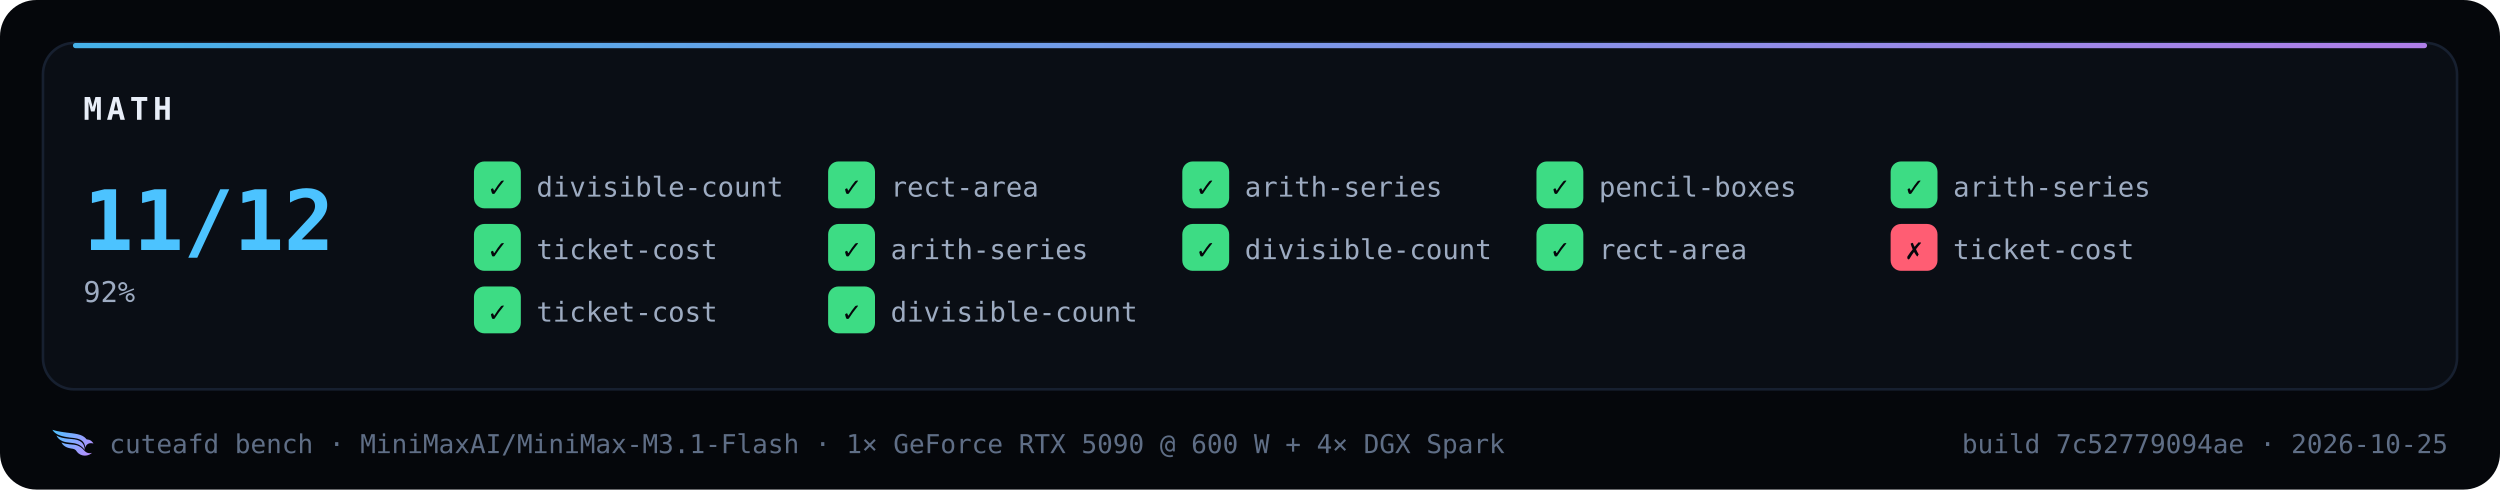
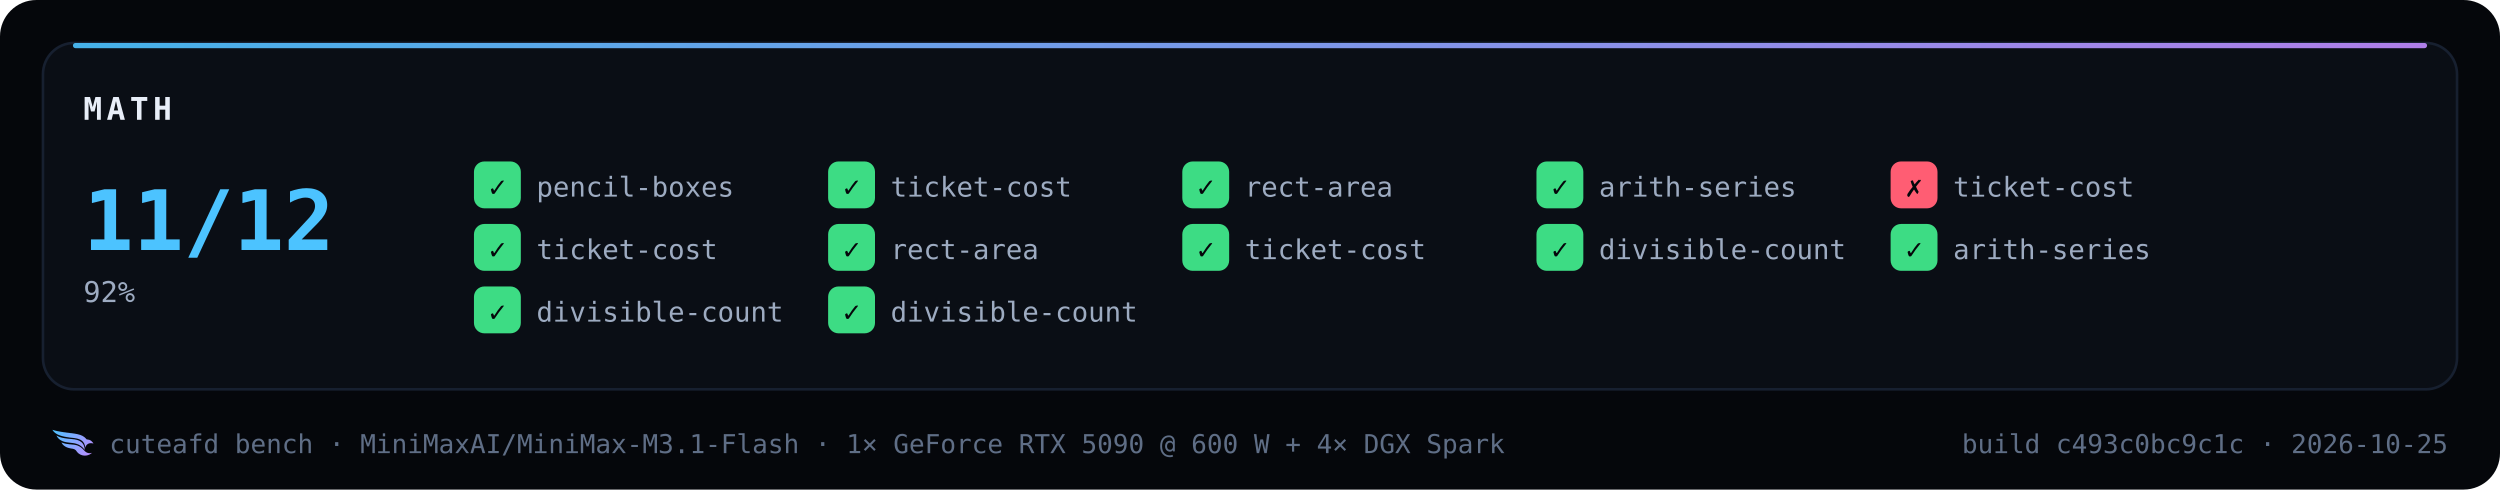
<svg xmlns="http://www.w3.org/2000/svg" width="960" height="188" viewBox="0 0 960 188">
  <defs>
    <linearGradient id="accent" x1="0" y1="0" x2="1" y2="0">
      <stop offset="0" stop-color="#4cc3ff" />
      <stop offset="1" stop-color="#c08bff" />
    </linearGradient>
    <pattern id="hazard" width="16" height="16" patternUnits="userSpaceOnUse" patternTransform="rotate(45)">
      <rect width="16" height="16" fill="#120405" />
      <rect width="8" height="16" fill="#ffb547" />
    </pattern>
    <radialGradient id="glow-a" cx="0.12" cy="-0.1" r="0.7">
      <stop offset="0" stop-color="#4cc3ff" stop-opacity="0.10" />
      <stop offset="1" stop-color="#4cc3ff" stop-opacity="0" />
    </radialGradient>
    <radialGradient id="glow-b" cx="1" cy="0" r="0.6">
      <stop offset="0" stop-color="#c08bff" stop-opacity="0.09" />
      <stop offset="1" stop-color="#c08bff" stop-opacity="0" />
    </radialGradient>
  </defs>
  <rect x="0" y="0" width="960" height="188" rx="14" fill="#05070b" />
  <rect x="16.5" y="16.5" width="927" height="133" rx="12" fill="#0a0e15" stroke="#172030" stroke-width="1" />
  <rect x="28" y="16.5" width="904" height="2" rx="1" fill="url(#accent)" opacity="0.9" />
  <text x="32" y="46" font-family="ui-monospace, 'SF Mono', 'JetBrains Mono', 'Cascadia Mono', Menlo, Consolas, 'DejaVu Sans Mono', monospace" font-size="12" fill="#e8eef8" font-weight="600" letter-spacing="1.7">MATH</text>
  <g transform="translate(32,62)">
    <text x="0" y="34" font-family="ui-monospace, 'SF Mono', 'JetBrains Mono', 'Cascadia Mono', Menlo, Consolas, 'DejaVu Sans Mono', monospace" font-size="32" fill="#4cc3ff" font-weight="700">11/12</text>
    <text x="0" y="54" font-family="ui-monospace, 'SF Mono', 'JetBrains Mono', 'Cascadia Mono', Menlo, Consolas, 'DejaVu Sans Mono', monospace" font-size="11" fill="#9dabc1">92%</text>
    <g>
      <rect x="150" y="0" width="18" height="18" rx="4" fill="#3ddc84" />
      <text x="159" y="13.5" font-family="ui-monospace, 'SF Mono', 'JetBrains Mono', 'Cascadia Mono', Menlo, Consolas, 'DejaVu Sans Mono', monospace" font-size="11" fill="#05070b" font-weight="700" text-anchor="middle">✓</text>
-       <text x="174" y="13.5" font-family="ui-monospace, 'SF Mono', 'JetBrains Mono', 'Cascadia Mono', Menlo, Consolas, 'DejaVu Sans Mono', monospace" font-size="10.5" fill="#9dabc1">divisible-count</text>
+       <text x="174" y="13.5" font-family="ui-monospace, 'SF Mono', 'JetBrains Mono', 'Cascadia Mono', Menlo, Consolas, 'DejaVu Sans Mono', monospace" font-size="10.5" fill="#9dabc1">pencil-boxes</text>
    </g>
    <g>
      <rect x="286" y="0" width="18" height="18" rx="4" fill="#3ddc84" />
      <text x="295" y="13.5" font-family="ui-monospace, 'SF Mono', 'JetBrains Mono', 'Cascadia Mono', Menlo, Consolas, 'DejaVu Sans Mono', monospace" font-size="11" fill="#05070b" font-weight="700" text-anchor="middle">✓</text>
-       <text x="310" y="13.5" font-family="ui-monospace, 'SF Mono', 'JetBrains Mono', 'Cascadia Mono', Menlo, Consolas, 'DejaVu Sans Mono', monospace" font-size="10.5" fill="#9dabc1">rect-area</text>
+       <text x="310" y="13.5" font-family="ui-monospace, 'SF Mono', 'JetBrains Mono', 'Cascadia Mono', Menlo, Consolas, 'DejaVu Sans Mono', monospace" font-size="10.5" fill="#9dabc1">ticket-cost</text>
    </g>
    <g>
      <rect x="422" y="0" width="18" height="18" rx="4" fill="#3ddc84" />
      <text x="431" y="13.5" font-family="ui-monospace, 'SF Mono', 'JetBrains Mono', 'Cascadia Mono', Menlo, Consolas, 'DejaVu Sans Mono', monospace" font-size="11" fill="#05070b" font-weight="700" text-anchor="middle">✓</text>
-       <text x="446" y="13.5" font-family="ui-monospace, 'SF Mono', 'JetBrains Mono', 'Cascadia Mono', Menlo, Consolas, 'DejaVu Sans Mono', monospace" font-size="10.5" fill="#9dabc1">arith-series</text>
+       <text x="446" y="13.5" font-family="ui-monospace, 'SF Mono', 'JetBrains Mono', 'Cascadia Mono', Menlo, Consolas, 'DejaVu Sans Mono', monospace" font-size="10.5" fill="#9dabc1">rect-area</text>
    </g>
    <g>
      <rect x="558" y="0" width="18" height="18" rx="4" fill="#3ddc84" />
      <text x="567" y="13.5" font-family="ui-monospace, 'SF Mono', 'JetBrains Mono', 'Cascadia Mono', Menlo, Consolas, 'DejaVu Sans Mono', monospace" font-size="11" fill="#05070b" font-weight="700" text-anchor="middle">✓</text>
-       <text x="582" y="13.5" font-family="ui-monospace, 'SF Mono', 'JetBrains Mono', 'Cascadia Mono', Menlo, Consolas, 'DejaVu Sans Mono', monospace" font-size="10.5" fill="#9dabc1">pencil-boxes</text>
+       <text x="582" y="13.5" font-family="ui-monospace, 'SF Mono', 'JetBrains Mono', 'Cascadia Mono', Menlo, Consolas, 'DejaVu Sans Mono', monospace" font-size="10.5" fill="#9dabc1">arith-series</text>
    </g>
    <g>
-       <rect x="694" y="0" width="18" height="18" rx="4" fill="#3ddc84" />
-       <text x="703" y="13.5" font-family="ui-monospace, 'SF Mono', 'JetBrains Mono', 'Cascadia Mono', Menlo, Consolas, 'DejaVu Sans Mono', monospace" font-size="11" fill="#05070b" font-weight="700" text-anchor="middle">✓</text>
-       <text x="718" y="13.5" font-family="ui-monospace, 'SF Mono', 'JetBrains Mono', 'Cascadia Mono', Menlo, Consolas, 'DejaVu Sans Mono', monospace" font-size="10.5" fill="#9dabc1">arith-series</text>
+       <rect x="694" y="0" width="18" height="18" rx="4" fill="#ff5d73" />
+       <text x="703" y="13.5" font-family="ui-monospace, 'SF Mono', 'JetBrains Mono', 'Cascadia Mono', Menlo, Consolas, 'DejaVu Sans Mono', monospace" font-size="11" fill="#05070b" font-weight="700" text-anchor="middle">✗</text>
+       <text x="718" y="13.5" font-family="ui-monospace, 'SF Mono', 'JetBrains Mono', 'Cascadia Mono', Menlo, Consolas, 'DejaVu Sans Mono', monospace" font-size="10.5" fill="#9dabc1">ticket-cost</text>
    </g>
    <g>
      <rect x="150" y="24" width="18" height="18" rx="4" fill="#3ddc84" />
      <text x="159" y="37.5" font-family="ui-monospace, 'SF Mono', 'JetBrains Mono', 'Cascadia Mono', Menlo, Consolas, 'DejaVu Sans Mono', monospace" font-size="11" fill="#05070b" font-weight="700" text-anchor="middle">✓</text>
      <text x="174" y="37.5" font-family="ui-monospace, 'SF Mono', 'JetBrains Mono', 'Cascadia Mono', Menlo, Consolas, 'DejaVu Sans Mono', monospace" font-size="10.5" fill="#9dabc1">ticket-cost</text>
    </g>
    <g>
      <rect x="286" y="24" width="18" height="18" rx="4" fill="#3ddc84" />
      <text x="295" y="37.5" font-family="ui-monospace, 'SF Mono', 'JetBrains Mono', 'Cascadia Mono', Menlo, Consolas, 'DejaVu Sans Mono', monospace" font-size="11" fill="#05070b" font-weight="700" text-anchor="middle">✓</text>
-       <text x="310" y="37.5" font-family="ui-monospace, 'SF Mono', 'JetBrains Mono', 'Cascadia Mono', Menlo, Consolas, 'DejaVu Sans Mono', monospace" font-size="10.5" fill="#9dabc1">arith-series</text>
+       <text x="310" y="37.5" font-family="ui-monospace, 'SF Mono', 'JetBrains Mono', 'Cascadia Mono', Menlo, Consolas, 'DejaVu Sans Mono', monospace" font-size="10.5" fill="#9dabc1">rect-area</text>
    </g>
    <g>
      <rect x="422" y="24" width="18" height="18" rx="4" fill="#3ddc84" />
      <text x="431" y="37.5" font-family="ui-monospace, 'SF Mono', 'JetBrains Mono', 'Cascadia Mono', Menlo, Consolas, 'DejaVu Sans Mono', monospace" font-size="11" fill="#05070b" font-weight="700" text-anchor="middle">✓</text>
-       <text x="446" y="37.5" font-family="ui-monospace, 'SF Mono', 'JetBrains Mono', 'Cascadia Mono', Menlo, Consolas, 'DejaVu Sans Mono', monospace" font-size="10.5" fill="#9dabc1">divisible-count</text>
+       <text x="446" y="37.5" font-family="ui-monospace, 'SF Mono', 'JetBrains Mono', 'Cascadia Mono', Menlo, Consolas, 'DejaVu Sans Mono', monospace" font-size="10.5" fill="#9dabc1">ticket-cost</text>
    </g>
    <g>
      <rect x="558" y="24" width="18" height="18" rx="4" fill="#3ddc84" />
      <text x="567" y="37.5" font-family="ui-monospace, 'SF Mono', 'JetBrains Mono', 'Cascadia Mono', Menlo, Consolas, 'DejaVu Sans Mono', monospace" font-size="11" fill="#05070b" font-weight="700" text-anchor="middle">✓</text>
-       <text x="582" y="37.5" font-family="ui-monospace, 'SF Mono', 'JetBrains Mono', 'Cascadia Mono', Menlo, Consolas, 'DejaVu Sans Mono', monospace" font-size="10.5" fill="#9dabc1">rect-area</text>
+       <text x="582" y="37.5" font-family="ui-monospace, 'SF Mono', 'JetBrains Mono', 'Cascadia Mono', Menlo, Consolas, 'DejaVu Sans Mono', monospace" font-size="10.5" fill="#9dabc1">divisible-count</text>
    </g>
    <g>
-       <rect x="694" y="24" width="18" height="18" rx="4" fill="#ff5d73" />
-       <text x="703" y="37.5" font-family="ui-monospace, 'SF Mono', 'JetBrains Mono', 'Cascadia Mono', Menlo, Consolas, 'DejaVu Sans Mono', monospace" font-size="11" fill="#05070b" font-weight="700" text-anchor="middle">✗</text>
-       <text x="718" y="37.5" font-family="ui-monospace, 'SF Mono', 'JetBrains Mono', 'Cascadia Mono', Menlo, Consolas, 'DejaVu Sans Mono', monospace" font-size="10.5" fill="#9dabc1">ticket-cost</text>
+       <rect x="694" y="24" width="18" height="18" rx="4" fill="#3ddc84" />
+       <text x="703" y="37.5" font-family="ui-monospace, 'SF Mono', 'JetBrains Mono', 'Cascadia Mono', Menlo, Consolas, 'DejaVu Sans Mono', monospace" font-size="11" fill="#05070b" font-weight="700" text-anchor="middle">✓</text>
+       <text x="718" y="37.5" font-family="ui-monospace, 'SF Mono', 'JetBrains Mono', 'Cascadia Mono', Menlo, Consolas, 'DejaVu Sans Mono', monospace" font-size="10.5" fill="#9dabc1">arith-series</text>
    </g>
    <g>
      <rect x="150" y="48" width="18" height="18" rx="4" fill="#3ddc84" />
      <text x="159" y="61.5" font-family="ui-monospace, 'SF Mono', 'JetBrains Mono', 'Cascadia Mono', Menlo, Consolas, 'DejaVu Sans Mono', monospace" font-size="11" fill="#05070b" font-weight="700" text-anchor="middle">✓</text>
-       <text x="174" y="61.5" font-family="ui-monospace, 'SF Mono', 'JetBrains Mono', 'Cascadia Mono', Menlo, Consolas, 'DejaVu Sans Mono', monospace" font-size="10.5" fill="#9dabc1">ticket-cost</text>
+       <text x="174" y="61.5" font-family="ui-monospace, 'SF Mono', 'JetBrains Mono', 'Cascadia Mono', Menlo, Consolas, 'DejaVu Sans Mono', monospace" font-size="10.5" fill="#9dabc1">divisible-count</text>
    </g>
    <g>
      <rect x="286" y="48" width="18" height="18" rx="4" fill="#3ddc84" />
      <text x="295" y="61.5" font-family="ui-monospace, 'SF Mono', 'JetBrains Mono', 'Cascadia Mono', Menlo, Consolas, 'DejaVu Sans Mono', monospace" font-size="11" fill="#05070b" font-weight="700" text-anchor="middle">✓</text>
      <text x="310" y="61.5" font-family="ui-monospace, 'SF Mono', 'JetBrains Mono', 'Cascadia Mono', Menlo, Consolas, 'DejaVu Sans Mono', monospace" font-size="10.5" fill="#9dabc1">divisible-count</text>
    </g>
  </g>
  <svg x="20" y="162" width="16" height="16" viewBox="95 32 720 720" preserveAspectRatio="xMinYMid meet">
    <defs>
      <linearGradient id="cuteafd-swift" x1="101" y1="169" x2="808" y2="615" gradientUnits="userSpaceOnUse">
        <stop offset="0" stop-color="#4cc3ff" />
        <stop offset="1" stop-color="#c08bff" />
      </linearGradient>
    </defs>
    <path fill="url(#cuteafd-swift)" fill-rule="evenodd" d="M101 169L115 173 115 174 119 174 125 177 141 180 144 182 166 186 166 187 170 187 170 188 174 188 174 189 178 189 182 191 213 196 213 197 225 198 225 199 230 199 230 200 236 200 236 201 242 201 242 202 248 202 248 203 254 203 254 204 272 206 272 207 278 207 278 208 284 208 284 209 328 214 328 215 334 215 334 216 342 216 342 217 359 218 359 219 382 221 382 222 405 224 405 225 447 229 447 230 468 232 468 233 474 233 474 234 480 234 480 235 486 235 486 236 493 236 493 237 504 238 504 239 529 243 533 245 543 246 546 248 565 252 565 253 589 260 591 262 594 262 598 265 601 265 607 269 610 269 624 276 625 278 631 280 632 282 636 283 641 288 643 288 644 290 652 294 680 320 680 322 690 331 692 335 714 337 714 338 720 338 724 340 737 342 737 343 740 343 742 345 745 345 747 347 750 347 756 350 760 354 770 359 784 373 784 375 788 377 798 387 798 389 803 394 808 404 808 407 804 405 787 402 787 401 780 401 780 400 753 400 753 401 747 401 747 402 734 404 734 405 731 405 729 407 726 407 714 413 713 415 705 419 703 422 701 422 691 432 691 434 687 437 687 439 684 441 684 443 682 444 680 450 678 451 675 457 675 460 673 462 670 475 668 478 662 441 661 441 659 431 655 423 653 414 648 404 646 403 644 397 642 396 641 392 639 391 635 383 631 380 631 378 613 360 611 360 601 351 589 345 588 343 574 336 561 332 559 330 556 330 556 329 553 329 553 328 550 328 544 325 536 324 533 322 521 320 521 319 516 319 516 318 511 318 511 317 506 317 506 316 501 316 501 315 495 315 495 314 482 313 482 312 475 312 475 311 399 303 399 302 392 302 392 301 385 301 385 300 363 298 363 297 347 295 347 294 340 294 340 293 329 292 329 291 304 287 300 285 295 285 295 284 275 280 273 278 253 274 253 273 232 267 230 265 216 261 212 258 206 257 202 254 199 254 187 248 186 246 169 238 168 236 160 232 158 229 150 225 141 216 139 216 133 209 131 209 128 206 128 204 120 197 120 195 115 191 115 189 112 187 110 182 107 180 107 178 105 177ZM172 268L209 287 212 287 214 289 220 290 230 295 243 298 249 301 253 301 256 303 260 303 263 305 273 306 273 307 301 312 301 313 308 313 308 314 347 319 347 320 365 321 365 322 372 322 372 323 392 324 392 325 401 325 401 326 433 328 433 329 444 329 444 330 490 335 494 337 499 337 499 338 521 342 524 344 528 344 528 345 540 348 542 350 551 352 555 355 558 355 578 365 579 367 581 367 582 369 584 369 585 371 593 375 595 378 597 378 599 381 601 381 620 400 620 402 624 405 624 407 627 409 632 419 636 423 642 435 642 438 644 440 645 446 647 448 650 461 651 461 651 465 652 465 652 469 654 472 660 517 652 509 652 507 645 501 645 499 641 496 641 494 627 481 627 479 619 471 617 471 611 464 609 464 605 459 603 459 599 454 597 454 590 447 588 447 587 445 585 445 584 443 582 443 575 437 567 434 566 432 546 422 538 420 536 418 530 417 528 415 525 415 525 414 522 414 522 413 519 413 519 412 516 412 510 409 506 409 506 408 502 408 502 407 498 407 498 406 494 406 494 405 490 405 486 403 464 400 464 399 393 391 393 390 374 389 374 388 360 387 360 386 347 385 347 384 342 384 342 383 326 381 326 380 306 376 303 374 299 374 299 373 287 370 285 368 282 368 282 367 279 367 272 363 267 362 266 360 246 351 245 349 243 349 242 347 234 343 232 340 227 338 217 328 215 328 201 314 201 312 194 306 194 304 191 302 189 297 183 291 182 287 180 286 178 280 176 279 172 271ZM258 387L268 390 270 392 273 392 277 395 295 400 295 401 299 401 302 403 306 403 306 404 310 404 310 405 314 405 314 406 318 406 318 407 322 407 326 409 341 411 341 412 354 413 354 414 366 415 366 416 374 416 374 417 382 417 382 418 390 418 390 419 433 422 433 423 446 423 446 424 481 427 481 428 487 428 487 429 493 429 493 430 497 430 501 432 511 433 514 435 518 435 521 437 531 439 533 441 539 442 554 450 561 452 562 454 572 458 573 460 580 463 581 465 583 465 584 467 592 471 594 474 596 474 599 478 601 478 604 482 606 482 615 492 617 492 665 542 667 542 671 547 673 547 675 550 677 550 678 552 680 552 687 558 691 559 692 561 698 564 704 565 706 567 712 568 712 569 725 571 725 572 734 572 734 573 761 572 761 571 767 571 767 570 780 568 783 566 784 568 782 568 773 577 771 577 769 580 767 580 760 586 756 587 755 589 751 590 750 592 734 600 731 600 727 603 724 603 722 605 712 607 712 608 702 610 702 611 686 613 686 614 674 614 674 615 648 615 648 614 627 612 627 611 623 611 623 610 619 610 616 608 603 605 601 603 598 603 596 601 593 601 591 599 588 599 578 594 577 592 571 590 570 588 568 588 567 586 565 586 564 584 556 580 554 577 552 577 550 574 548 574 526 551 526 549 522 546 522 544 517 539 517 537 513 534 510 528 499 517 497 517 494 513 485 509 484 507 476 503 473 503 471 501 467 501 467 500 456 498 456 497 423 492 423 491 418 491 418 490 412 490 412 489 402 488 402 487 393 486 393 485 381 483 378 481 374 481 374 480 362 477 360 475 354 474 345 469 342 469 332 464 331 462 325 460 324 458 320 457 319 455 311 451 309 448 304 446 300 441 298 441 279 422 279 420 274 416 274 414 271 412 270 408 264 401Z" />
  </svg>
  <text x="42" y="174" font-family="ui-monospace, 'SF Mono', 'JetBrains Mono', 'Cascadia Mono', Menlo, Consolas, 'DejaVu Sans Mono', monospace" font-size="10" fill="#5f6e86">cuteafd bench · MiniMaxAI/MiniMax-M3.1-Flash · 1× GeForce RTX 5090 @ 600 W + 4× DGX Spark</text>
-   <text x="940" y="174" font-family="ui-monospace, 'SF Mono', 'JetBrains Mono', 'Cascadia Mono', Menlo, Consolas, 'DejaVu Sans Mono', monospace" font-size="10" fill="#5f6e86" text-anchor="end">build 7c52779094ae · 2026-10-25</text>
+   <text x="940" y="174" font-family="ui-monospace, 'SF Mono', 'JetBrains Mono', 'Cascadia Mono', Menlo, Consolas, 'DejaVu Sans Mono', monospace" font-size="10" fill="#5f6e86" text-anchor="end">build c493c0bc9c1c · 2026-10-25</text>
</svg>
